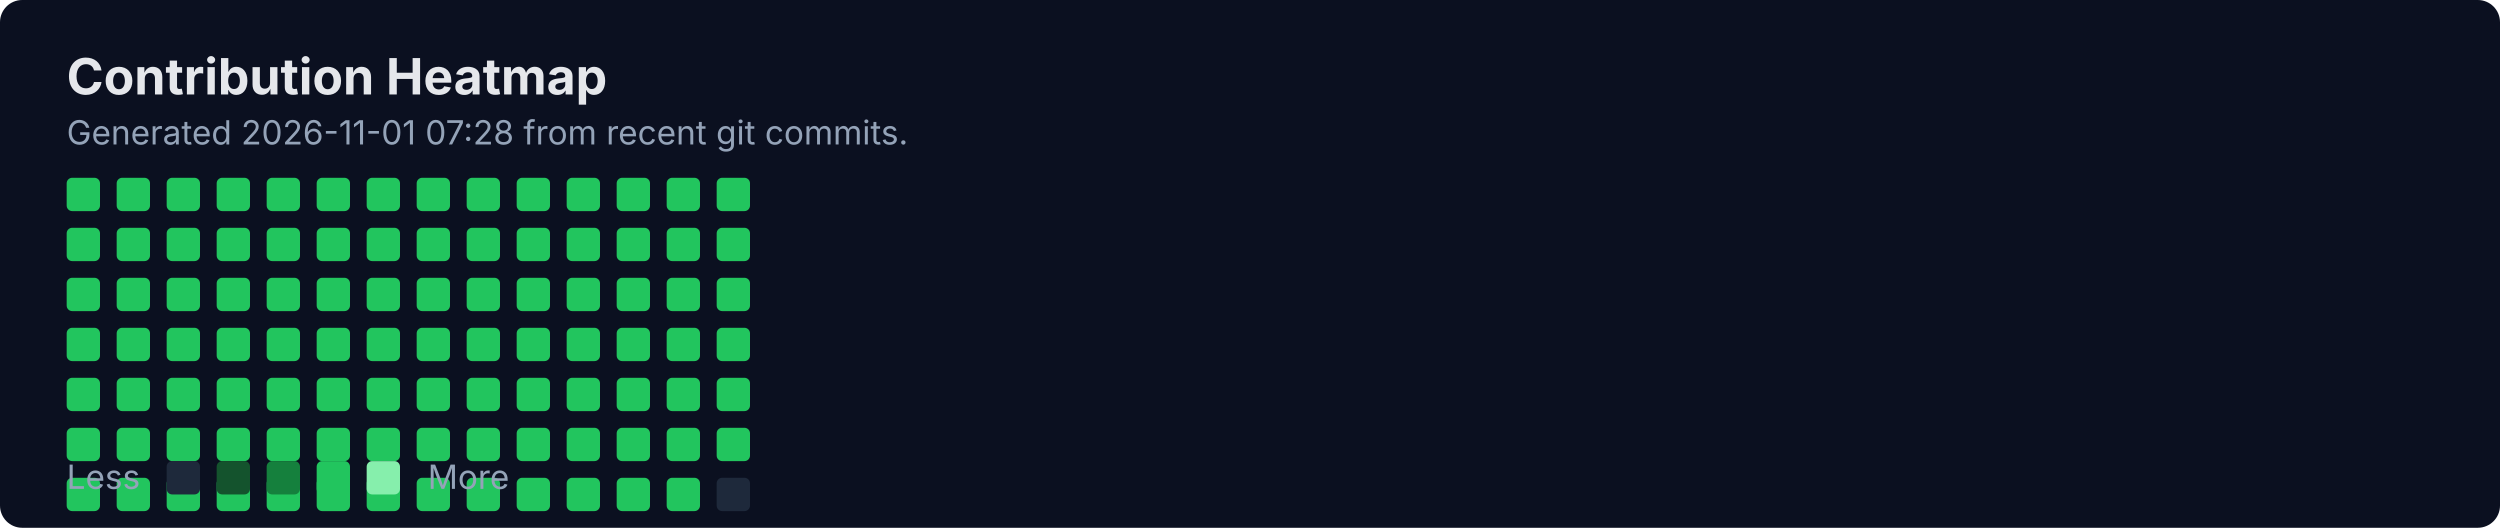
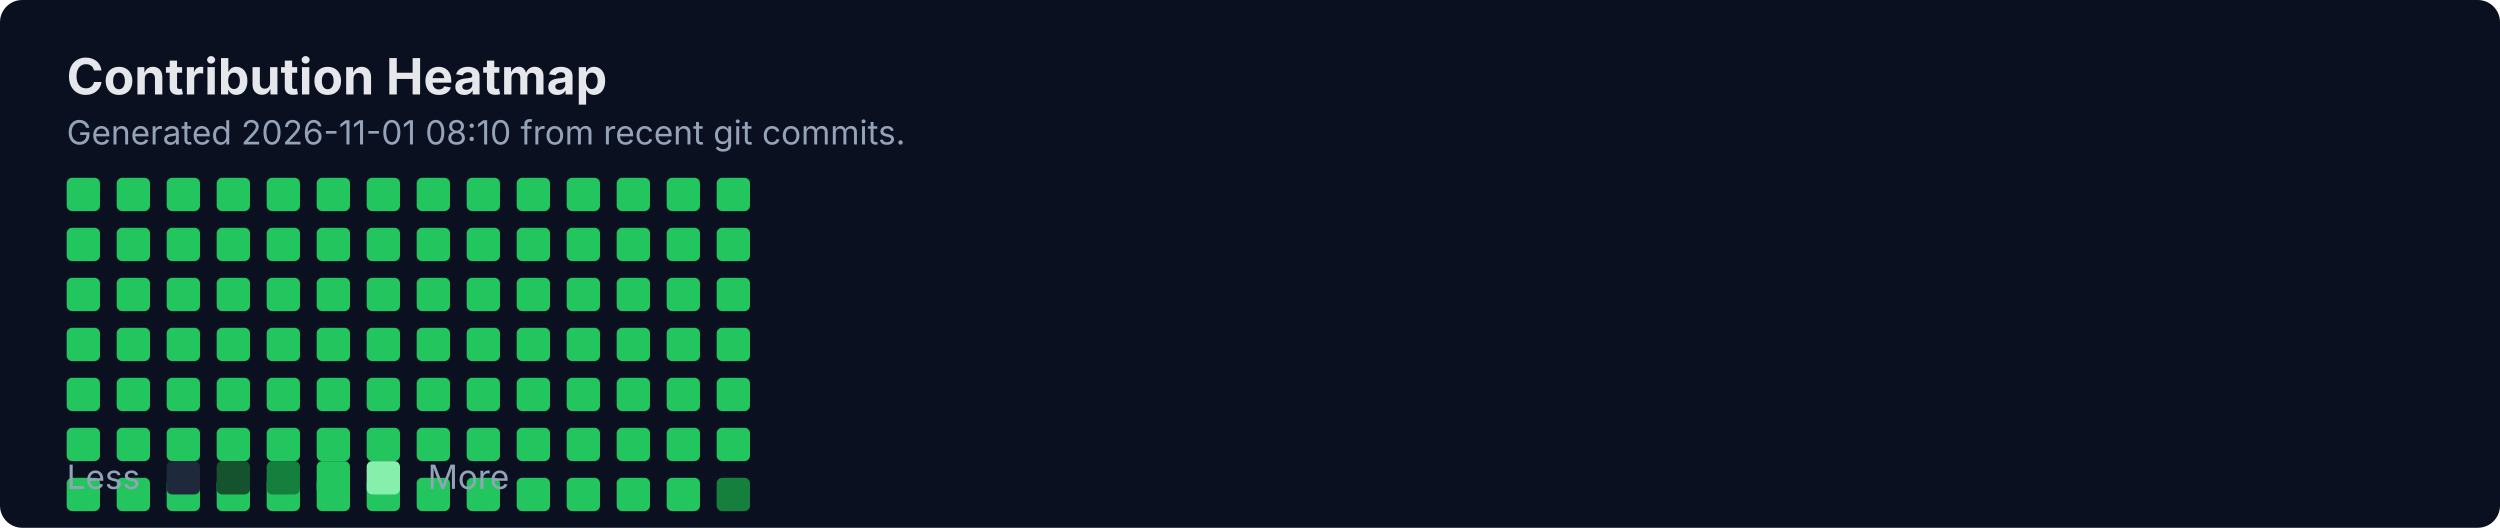
<svg xmlns="http://www.w3.org/2000/svg" width="900" height="190" viewBox="0 0 900 190" fill="none" role="img" aria-labelledby="title">
  <rect width="900" height="190" rx="8" fill="#0B1020" />
  <text x="24" y="34" fill="#E5E7EB" font-family="Inter, Segoe UI, Arial" font-size="18" font-weight="700">Contribution Heatmap</text>
-   <text x="24" y="52" fill="#94A3B8" font-family="Inter, Segoe UI, Arial" font-size="12">Generated 2026-11-01 07:28 from recent git commits.</text>
+   <text x="24" y="52" fill="#94A3B8" font-family="Inter, Segoe UI, Arial" font-size="12">Generated 2026-11-01 08:10 from recent git commits.</text>
  <rect x="24" y="64" width="12" height="12" rx="2" fill="#22C55E" />
  <rect x="24" y="82" width="12" height="12" rx="2" fill="#22C55E" />
  <rect x="24" y="100" width="12" height="12" rx="2" fill="#22C55E" />
  <rect x="24" y="118" width="12" height="12" rx="2" fill="#22C55E" />
  <rect x="24" y="136" width="12" height="12" rx="2" fill="#22C55E" />
  <rect x="24" y="154" width="12" height="12" rx="2" fill="#22C55E" />
  <rect x="24" y="172" width="12" height="12" rx="2" fill="#22C55E" />
  <rect x="42" y="64" width="12" height="12" rx="2" fill="#22C55E" />
  <rect x="42" y="82" width="12" height="12" rx="2" fill="#22C55E" />
  <rect x="42" y="100" width="12" height="12" rx="2" fill="#22C55E" />
  <rect x="42" y="118" width="12" height="12" rx="2" fill="#22C55E" />
  <rect x="42" y="136" width="12" height="12" rx="2" fill="#22C55E" />
  <rect x="42" y="154" width="12" height="12" rx="2" fill="#22C55E" />
  <rect x="42" y="172" width="12" height="12" rx="2" fill="#22C55E" />
  <rect x="60" y="64" width="12" height="12" rx="2" fill="#22C55E" />
  <rect x="60" y="82" width="12" height="12" rx="2" fill="#22C55E" />
  <rect x="60" y="100" width="12" height="12" rx="2" fill="#22C55E" />
  <rect x="60" y="118" width="12" height="12" rx="2" fill="#22C55E" />
  <rect x="60" y="136" width="12" height="12" rx="2" fill="#22C55E" />
  <rect x="60" y="154" width="12" height="12" rx="2" fill="#22C55E" />
  <rect x="60" y="172" width="12" height="12" rx="2" fill="#22C55E" />
  <rect x="78" y="64" width="12" height="12" rx="2" fill="#22C55E" />
  <rect x="78" y="82" width="12" height="12" rx="2" fill="#22C55E" />
  <rect x="78" y="100" width="12" height="12" rx="2" fill="#22C55E" />
  <rect x="78" y="118" width="12" height="12" rx="2" fill="#22C55E" />
  <rect x="78" y="136" width="12" height="12" rx="2" fill="#22C55E" />
  <rect x="78" y="154" width="12" height="12" rx="2" fill="#22C55E" />
  <rect x="78" y="172" width="12" height="12" rx="2" fill="#22C55E" />
  <rect x="96" y="64" width="12" height="12" rx="2" fill="#22C55E" />
  <rect x="96" y="82" width="12" height="12" rx="2" fill="#22C55E" />
  <rect x="96" y="100" width="12" height="12" rx="2" fill="#22C55E" />
  <rect x="96" y="118" width="12" height="12" rx="2" fill="#22C55E" />
  <rect x="96" y="136" width="12" height="12" rx="2" fill="#22C55E" />
  <rect x="96" y="154" width="12" height="12" rx="2" fill="#22C55E" />
  <rect x="96" y="172" width="12" height="12" rx="2" fill="#22C55E" />
  <rect x="114" y="64" width="12" height="12" rx="2" fill="#22C55E" />
  <rect x="114" y="82" width="12" height="12" rx="2" fill="#22C55E" />
  <rect x="114" y="100" width="12" height="12" rx="2" fill="#22C55E" />
  <rect x="114" y="118" width="12" height="12" rx="2" fill="#22C55E" />
  <rect x="114" y="136" width="12" height="12" rx="2" fill="#22C55E" />
  <rect x="114" y="154" width="12" height="12" rx="2" fill="#22C55E" />
  <rect x="114" y="172" width="12" height="12" rx="2" fill="#22C55E" />
  <rect x="132" y="64" width="12" height="12" rx="2" fill="#22C55E" />
  <rect x="132" y="82" width="12" height="12" rx="2" fill="#22C55E" />
  <rect x="132" y="100" width="12" height="12" rx="2" fill="#22C55E" />
  <rect x="132" y="118" width="12" height="12" rx="2" fill="#22C55E" />
  <rect x="132" y="136" width="12" height="12" rx="2" fill="#22C55E" />
  <rect x="132" y="154" width="12" height="12" rx="2" fill="#22C55E" />
  <rect x="132" y="172" width="12" height="12" rx="2" fill="#22C55E" />
  <rect x="150" y="64" width="12" height="12" rx="2" fill="#22C55E" />
  <rect x="150" y="82" width="12" height="12" rx="2" fill="#22C55E" />
  <rect x="150" y="100" width="12" height="12" rx="2" fill="#22C55E" />
  <rect x="150" y="118" width="12" height="12" rx="2" fill="#22C55E" />
  <rect x="150" y="136" width="12" height="12" rx="2" fill="#22C55E" />
  <rect x="150" y="154" width="12" height="12" rx="2" fill="#22C55E" />
  <rect x="150" y="172" width="12" height="12" rx="2" fill="#22C55E" />
  <rect x="168" y="64" width="12" height="12" rx="2" fill="#22C55E" />
  <rect x="168" y="82" width="12" height="12" rx="2" fill="#22C55E" />
  <rect x="168" y="100" width="12" height="12" rx="2" fill="#22C55E" />
  <rect x="168" y="118" width="12" height="12" rx="2" fill="#22C55E" />
  <rect x="168" y="136" width="12" height="12" rx="2" fill="#22C55E" />
  <rect x="168" y="154" width="12" height="12" rx="2" fill="#22C55E" />
  <rect x="168" y="172" width="12" height="12" rx="2" fill="#22C55E" />
  <rect x="186" y="64" width="12" height="12" rx="2" fill="#22C55E" />
  <rect x="186" y="82" width="12" height="12" rx="2" fill="#22C55E" />
  <rect x="186" y="100" width="12" height="12" rx="2" fill="#22C55E" />
  <rect x="186" y="118" width="12" height="12" rx="2" fill="#22C55E" />
  <rect x="186" y="136" width="12" height="12" rx="2" fill="#22C55E" />
  <rect x="186" y="154" width="12" height="12" rx="2" fill="#22C55E" />
  <rect x="186" y="172" width="12" height="12" rx="2" fill="#22C55E" />
  <rect x="204" y="64" width="12" height="12" rx="2" fill="#22C55E" />
  <rect x="204" y="82" width="12" height="12" rx="2" fill="#22C55E" />
  <rect x="204" y="100" width="12" height="12" rx="2" fill="#22C55E" />
  <rect x="204" y="118" width="12" height="12" rx="2" fill="#22C55E" />
  <rect x="204" y="136" width="12" height="12" rx="2" fill="#22C55E" />
  <rect x="204" y="154" width="12" height="12" rx="2" fill="#22C55E" />
  <rect x="204" y="172" width="12" height="12" rx="2" fill="#22C55E" />
  <rect x="222" y="64" width="12" height="12" rx="2" fill="#22C55E" />
  <rect x="222" y="82" width="12" height="12" rx="2" fill="#22C55E" />
  <rect x="222" y="100" width="12" height="12" rx="2" fill="#22C55E" />
  <rect x="222" y="118" width="12" height="12" rx="2" fill="#22C55E" />
  <rect x="222" y="136" width="12" height="12" rx="2" fill="#22C55E" />
  <rect x="222" y="154" width="12" height="12" rx="2" fill="#22C55E" />
  <rect x="222" y="172" width="12" height="12" rx="2" fill="#22C55E" />
  <rect x="240" y="64" width="12" height="12" rx="2" fill="#22C55E" />
  <rect x="240" y="82" width="12" height="12" rx="2" fill="#22C55E" />
  <rect x="240" y="100" width="12" height="12" rx="2" fill="#22C55E" />
  <rect x="240" y="118" width="12" height="12" rx="2" fill="#22C55E" />
  <rect x="240" y="136" width="12" height="12" rx="2" fill="#22C55E" />
  <rect x="240" y="154" width="12" height="12" rx="2" fill="#22C55E" />
  <rect x="240" y="172" width="12" height="12" rx="2" fill="#22C55E" />
  <rect x="258" y="64" width="12" height="12" rx="2" fill="#22C55E" />
  <rect x="258" y="82" width="12" height="12" rx="2" fill="#22C55E" />
  <rect x="258" y="100" width="12" height="12" rx="2" fill="#22C55E" />
  <rect x="258" y="118" width="12" height="12" rx="2" fill="#22C55E" />
  <rect x="258" y="136" width="12" height="12" rx="2" fill="#22C55E" />
  <rect x="258" y="154" width="12" height="12" rx="2" fill="#22C55E" />
-   <rect x="258" y="172" width="12" height="12" rx="2" fill="#1E293B" />
+   <rect x="258" y="172" width="12" height="12" rx="2" fill="#15803D" />
  <text x="24" y="176" fill="#94A3B8" font-family="Inter, Segoe UI, Arial" font-size="12">Less</text>
  <rect x="60" y="166" width="12" height="12" rx="2" fill="#1E293B" />
  <rect x="78" y="166" width="12" height="12" rx="2" fill="#14532D" />
  <rect x="96" y="166" width="12" height="12" rx="2" fill="#15803D" />
  <rect x="114" y="166" width="12" height="12" rx="2" fill="#22C55E" />
  <rect x="132" y="166" width="12" height="12" rx="2" fill="#86EFAC" />
  <text x="154" y="176" fill="#94A3B8" font-family="Inter, Segoe UI, Arial" font-size="12">More</text>
</svg>
